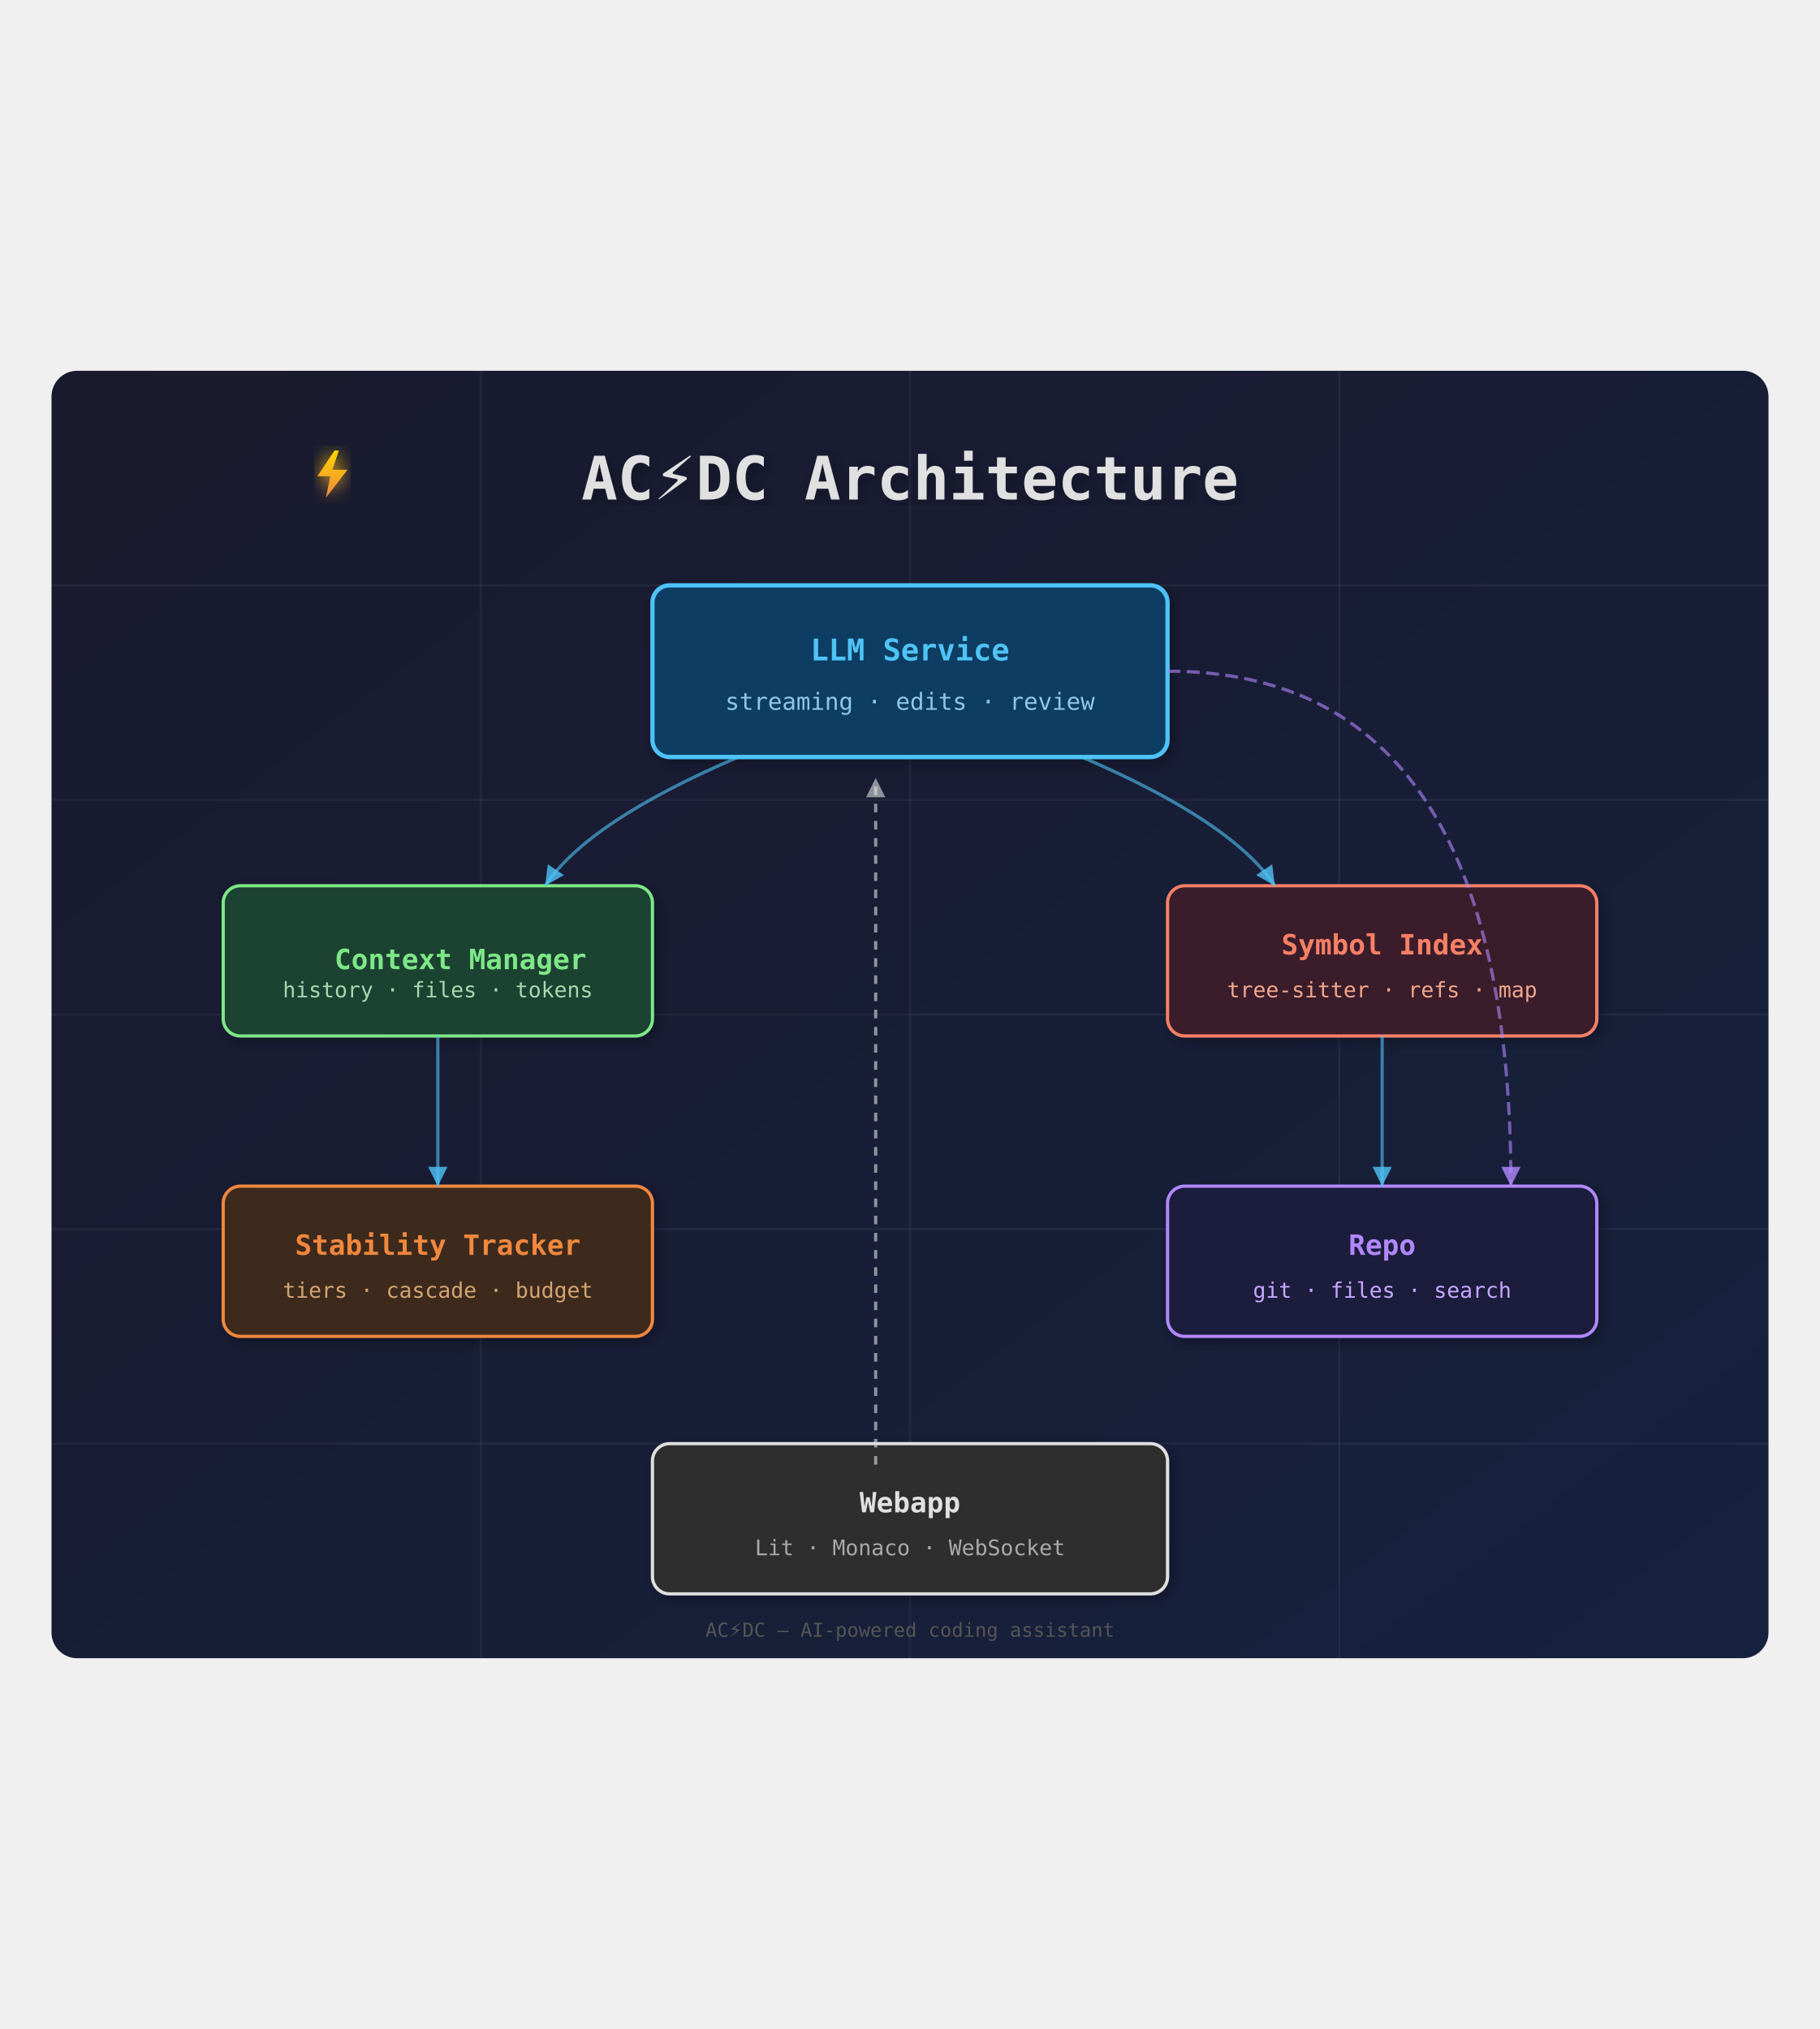
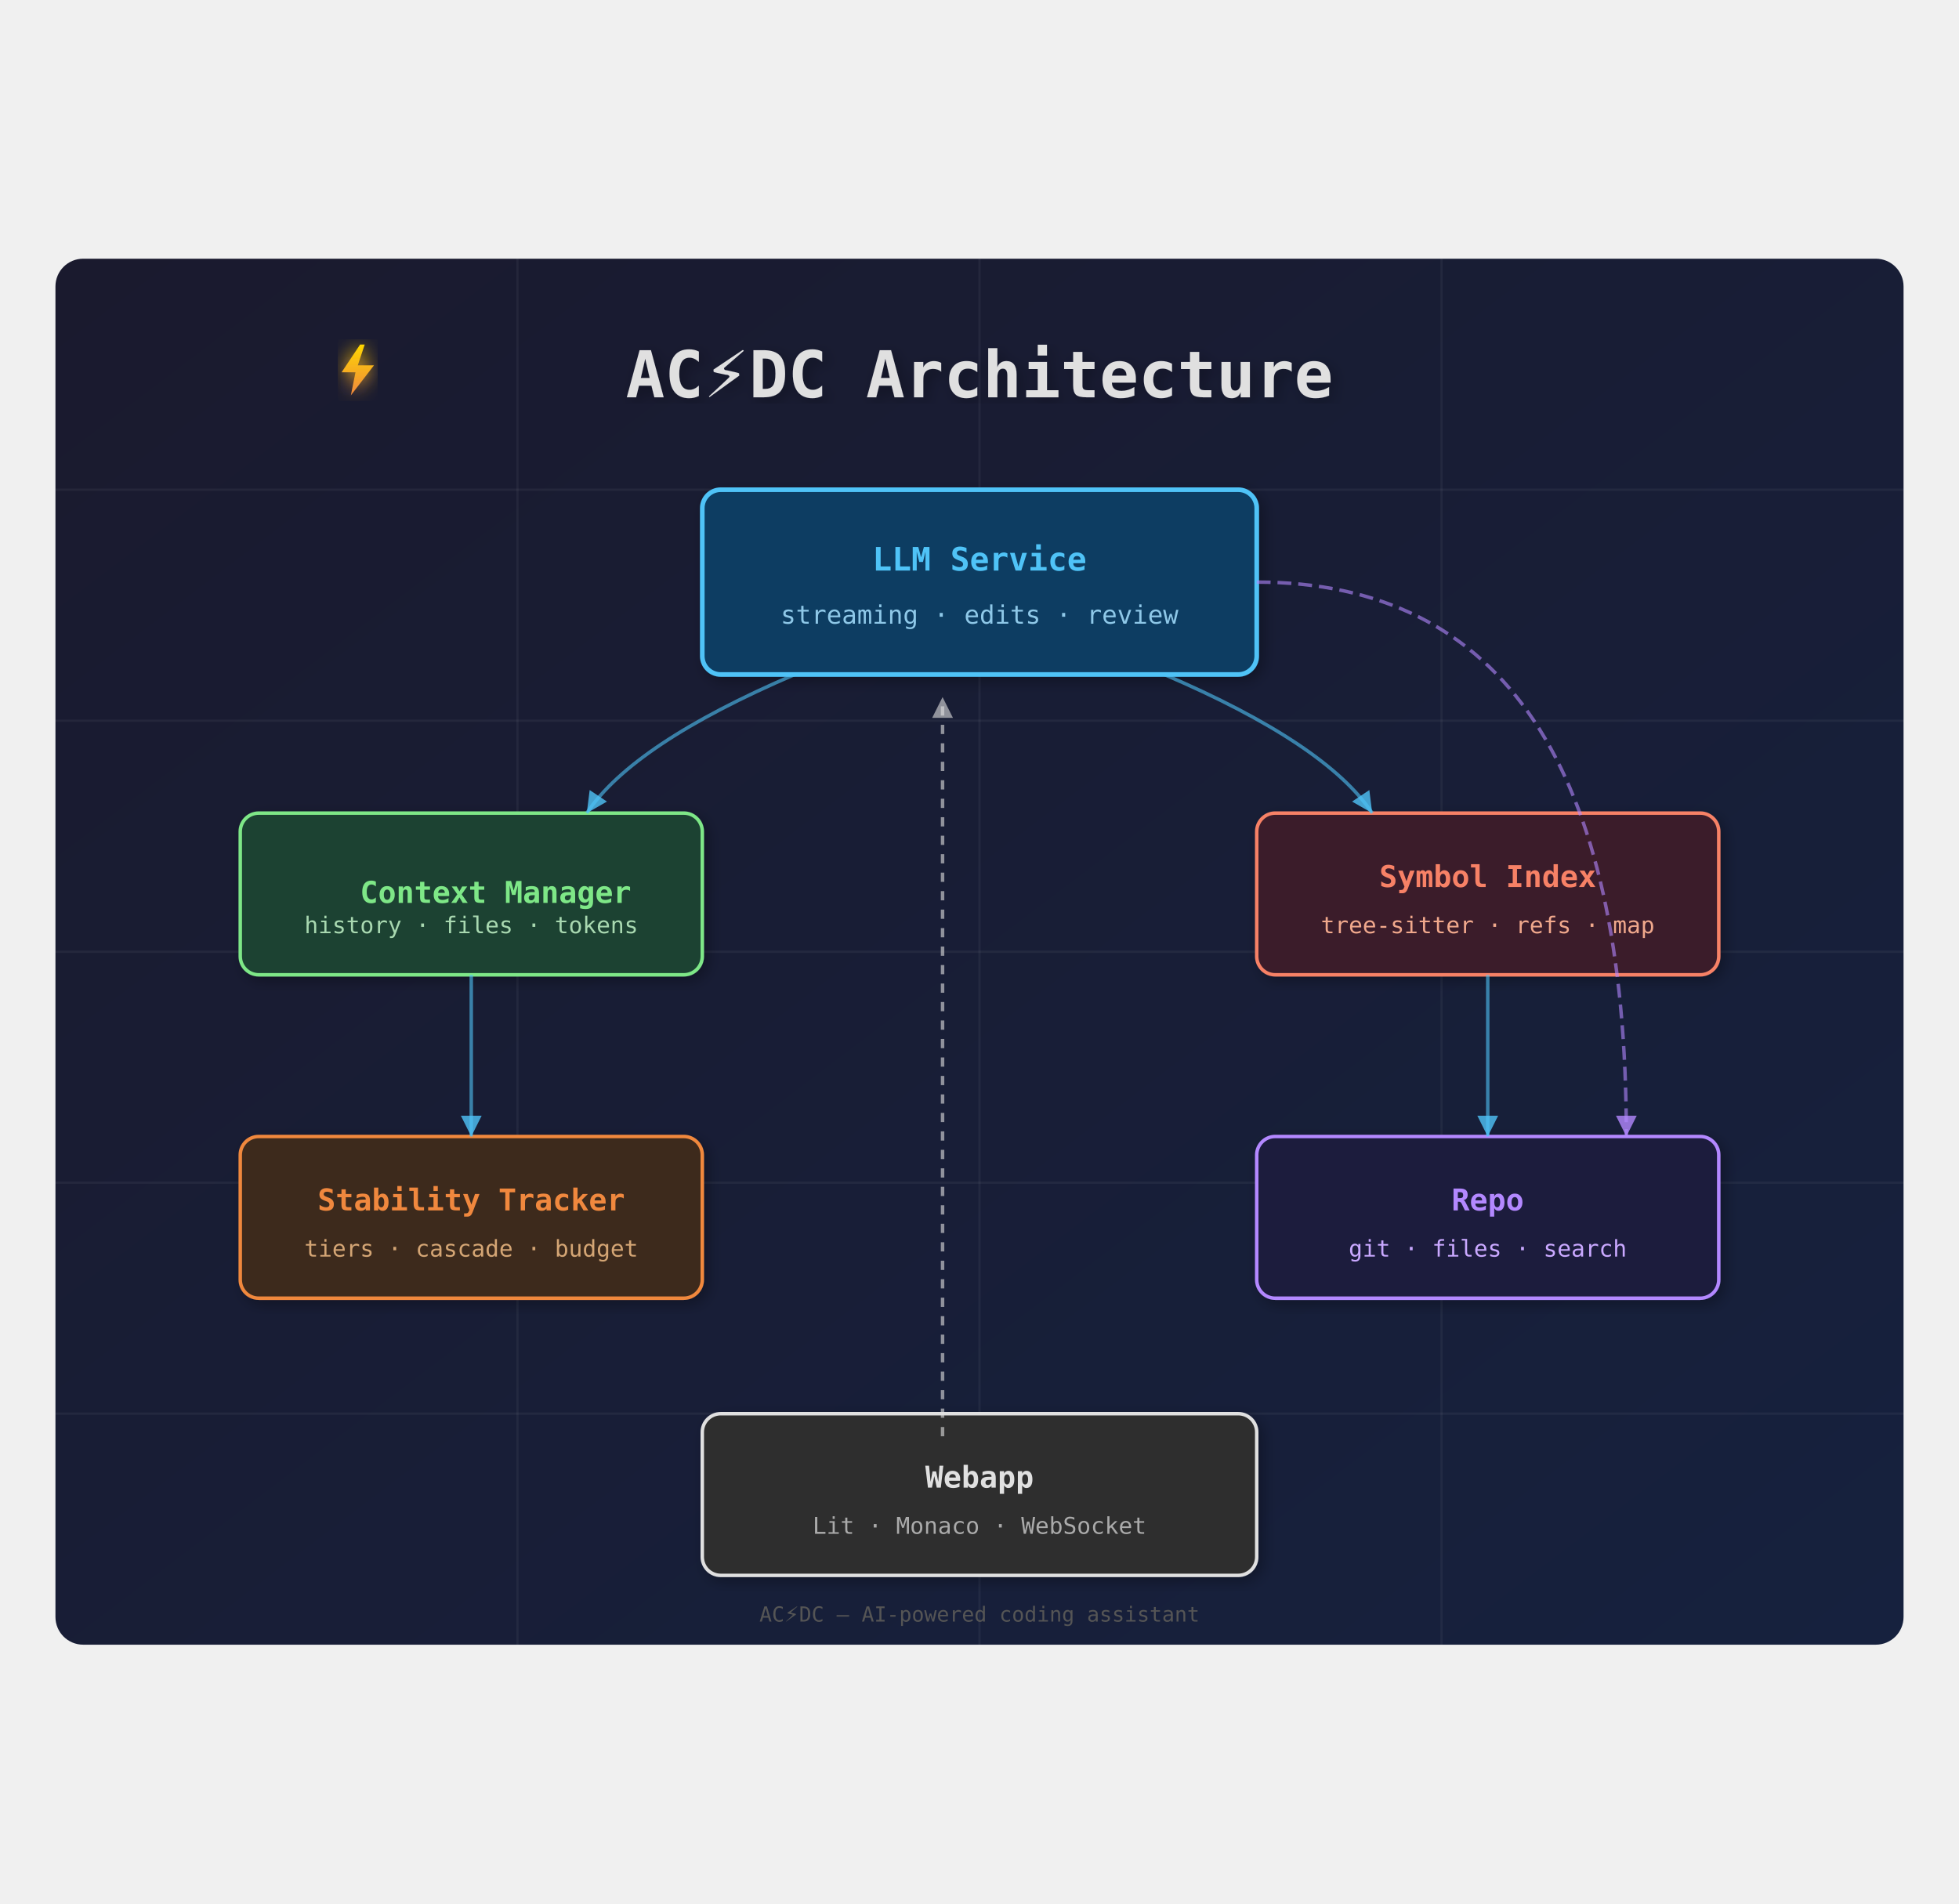
- <svg xmlns="http://www.w3.org/2000/svg" viewBox="-24 -172.793 848 945.585" style="width: 100%; height: 100%; touch-action: none;" preserveAspectRatio="none">
+ <svg xmlns="http://www.w3.org/2000/svg" viewBox="-24 -111.995 848 823.991" style="width: 100%; height: 100%; touch-action: none; cursor: default;" preserveAspectRatio="none">
  <defs>
    <linearGradient id="bgGrad" x1="0%" y1="0%" x2="100%" y2="100%">
      <stop offset="0%" style="stop-color:#1a1a2e;stop-opacity:1" />
      <stop offset="100%" style="stop-color:#16213e;stop-opacity:1" />
    </linearGradient>
    <linearGradient id="boltGrad" x1="0%" y1="0%" x2="0%" y2="100%">
      <stop offset="0%" style="stop-color:#ffd700;stop-opacity:1" />
      <stop offset="100%" style="stop-color:#f0883e;stop-opacity:1" />
    </linearGradient>
    <filter id="glow">
      <feGaussianBlur stdDeviation="4" result="coloredBlur" />
      <feMerge>
        <feMergeNode in="coloredBlur" />
        <feMergeNode in="SourceGraphic" />
      </feMerge>
    </filter>
    <filter id="shadow">
      <feDropShadow dx="2" dy="2" stdDeviation="3" flood-color="#000" flood-opacity="0.3" />
    </filter>
  </defs>
  <rect width="800" height="600" fill="url(#bgGrad)" rx="12" />
  <g stroke="#ffffff" stroke-opacity="0.05" stroke-width="1">
    <line x1="0" y1="100" x2="800" y2="100" />
    <line x1="0" y1="200" x2="800" y2="200" />
    <line x1="0" y1="300" x2="800" y2="300" />
    <line x1="0" y1="400" x2="800" y2="400" />
    <line x1="0" y1="500" x2="800" y2="500" />
    <line x1="200" y1="0" x2="200" y2="600" />
    <line x1="400" y1="0" x2="400" y2="600" />
    <line x1="600" y1="0" x2="600" y2="600" />
  </g>
  <text x="400" y="60" text-anchor="middle" font-family="monospace" font-size="28" font-weight="bold" fill="#e0e0e0" filter="url(#shadow)">
    AC⚡DC Architecture
  </text>
  <rect x="280" y="100" width="240" height="80" rx="8" fill="#0a3d62" stroke="#4fc3f7" stroke-width="2" filter="url(#shadow)" />
  <text x="400" y="135" text-anchor="middle" font-family="monospace" font-size="14" font-weight="bold" fill="#4fc3f7">LLM Service</text>
  <text x="400" y="158" text-anchor="middle" font-family="monospace" font-size="11" fill="#8ec8e8">streaming · edits · review</text>
  <rect x="80" y="240" width="200" height="70" rx="8" fill="#1b4332" stroke="#7ee787" stroke-width="1.5" filter="url(#shadow)" />
  <text x="190.543" y="278.873" text-anchor="middle" font-family="monospace" font-size="13" font-weight="bold" fill="#7ee787">Context Manager</text>
  <text x="180" y="292" text-anchor="middle" font-family="monospace" font-size="10" fill="#a8d8b0">history · files · tokens</text>
  <rect x="520" y="240" width="200" height="70" rx="8" fill="#3b1f2b" stroke="#f78166" stroke-width="1.5" filter="url(#shadow)" />
  <text x="620" y="272" text-anchor="middle" font-family="monospace" font-size="13" font-weight="bold" fill="#f78166">Symbol Index</text>
  <text x="620" y="292" text-anchor="middle" font-family="monospace" font-size="10" fill="#f0a88c">tree-sitter · refs · map</text>
  <rect x="80" y="380" width="200" height="70" rx="8" fill="#3d2b1f" stroke="#f0883e" stroke-width="1.5" filter="url(#shadow)" />
  <text x="180" y="412" text-anchor="middle" font-family="monospace" font-size="13" font-weight="bold" fill="#f0883e">Stability Tracker</text>
  <text x="180" y="432" text-anchor="middle" font-family="monospace" font-size="10" fill="#d4a574">tiers · cascade · budget</text>
  <rect x="520" y="380" width="200" height="70" rx="8" fill="#1a1a3e" stroke="#b388ff" stroke-width="1.5" filter="url(#shadow)" />
  <text x="620" y="412" text-anchor="middle" font-family="monospace" font-size="13" font-weight="bold" fill="#b388ff">Repo</text>
  <text x="620" y="432" text-anchor="middle" font-family="monospace" font-size="10" fill="#c9a8ff">git · files · search</text>
  <rect x="280" y="500" width="240" height="70" rx="8" fill="#2d2d2d" stroke="#e0e0e0" stroke-width="1.5" filter="url(#shadow)" />
  <text x="400" y="532" text-anchor="middle" font-family="monospace" font-size="13" font-weight="bold" fill="#e0e0e0">Webapp</text>
  <text x="400" y="552" text-anchor="middle" font-family="monospace" font-size="10" fill="#aaa">Lit · Monaco · WebSocket</text>
  <g stroke="#4fc3f7" stroke-width="1.5" stroke-opacity="0.6" fill="none">
    <path d="M 320 180 Q 250 210 230 240" marker-end="url(#arrow)" />
    <path d="M 480 180 Q 550 210 570 240" marker-end="url(#arrow)" />
    <path d="M 180 310 L 180 380" marker-end="url(#arrow)" />
    <path d="M 620 310 L 620 380" marker-end="url(#arrow)" />
    <path d="M 520 140 Q 680 140 680 380" stroke="#b388ff" stroke-dasharray="6,3" marker-end="url(#arrowPurple)" />
    <path d="M 400 500 L 400 180" stroke="#e0e0e0" stroke-dasharray="4,4" marker-end="url(#arrowWhite)" transform="translate(-15.99036, 9.77623)" />
  </g>
  <defs>
    <marker id="arrow" viewBox="0 0 10 10" refX="10" refY="5" markerWidth="6" markerHeight="6" orient="auto-start-reverse">
      <path d="M 0 0 L 10 5 L 0 10 z" fill="#4fc3f7" fill-opacity="0.8" />
    </marker>
    <marker id="arrowPurple" viewBox="0 0 10 10" refX="10" refY="5" markerWidth="6" markerHeight="6" orient="auto-start-reverse">
      <path d="M 0 0 L 10 5 L 0 10 z" fill="#b388ff" fill-opacity="0.8" />
    </marker>
    <marker id="arrowWhite" viewBox="0 0 10 10" refX="10" refY="5" markerWidth="6" markerHeight="6" orient="auto-start-reverse">
      <path d="M 0 0 L 10 5 L 0 10 z" fill="#e0e0e0" fill-opacity="0.6" />
    </marker>
  </defs>
  <g transform="translate(388, 42)" filter="url(#glow)">
    <polygon points="-256.121,-4.837 -264.121,7.163 -258.121,7.163 -260.121,17.163 -250.121,4.163 -257.121,4.163 -254.121,-4.837" fill="url(#boltGrad)" />
  </g>
  <text x="400" y="590" text-anchor="middle" font-family="monospace" font-size="9" fill="#555">
    AC⚡DC — AI-powered coding assistant
  </text>
</svg>
